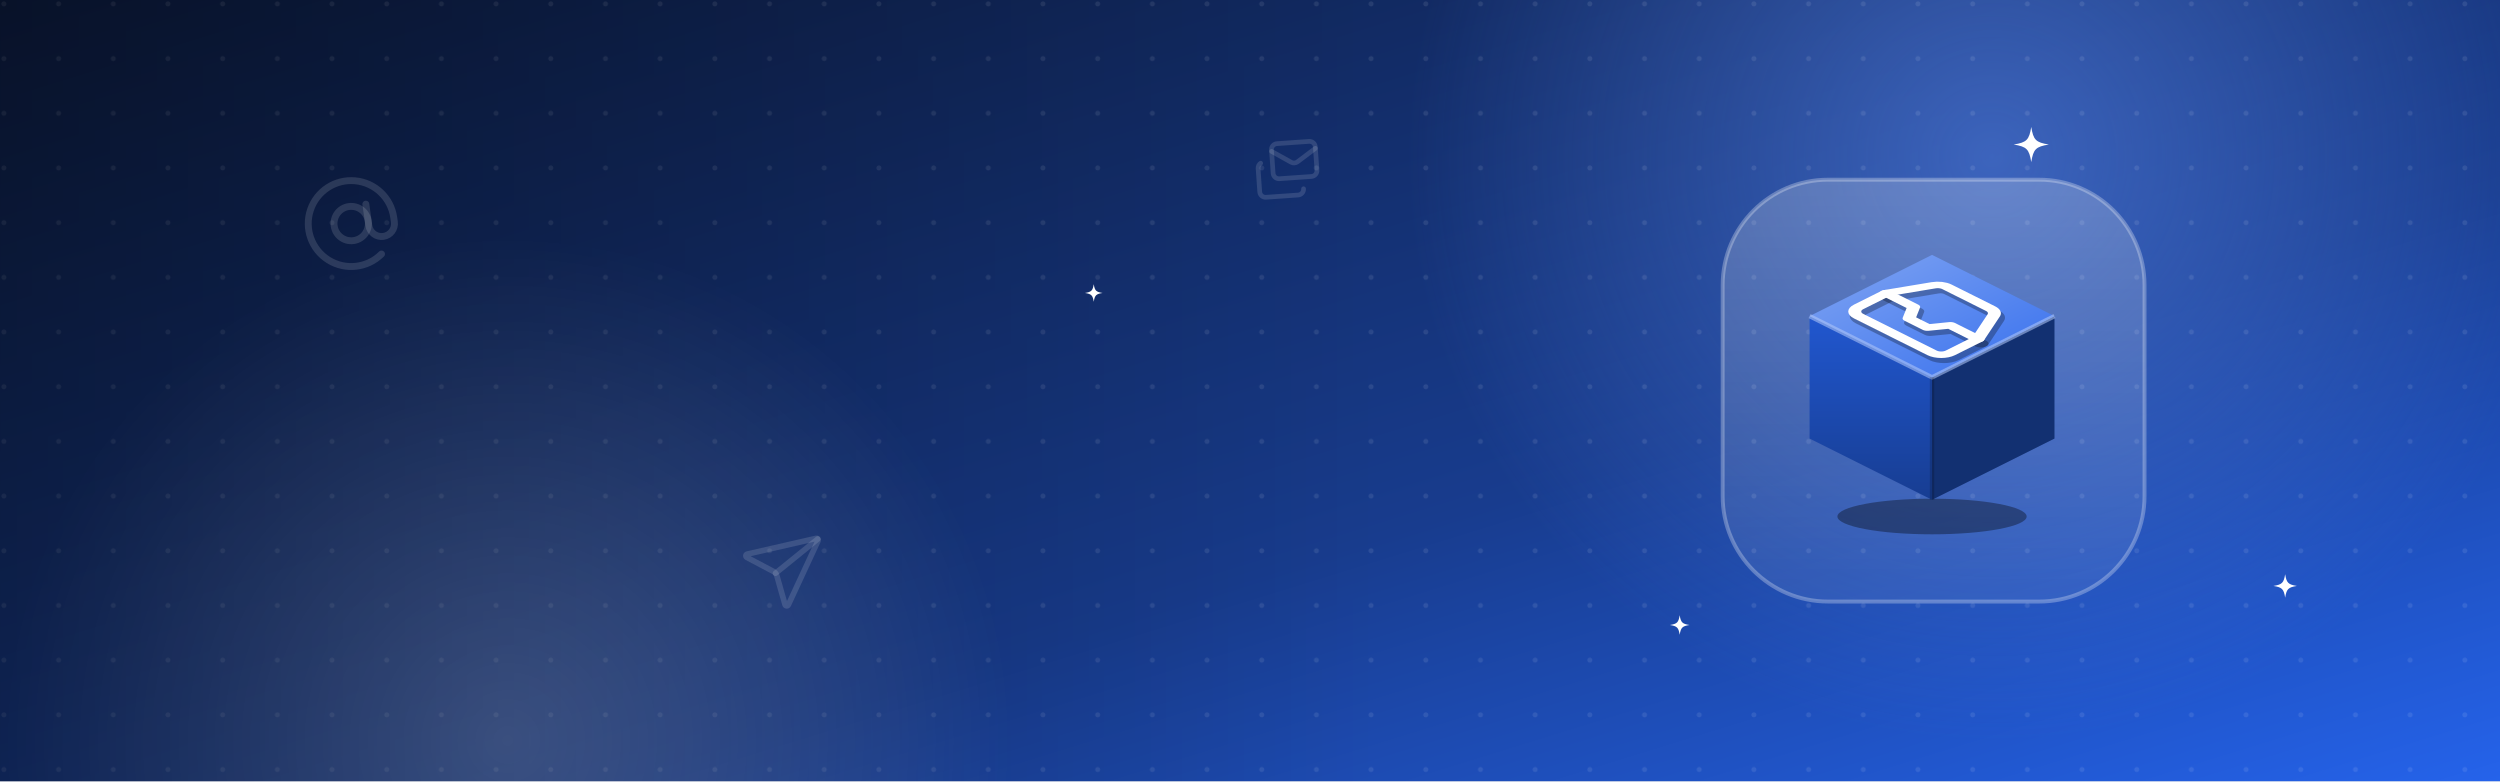
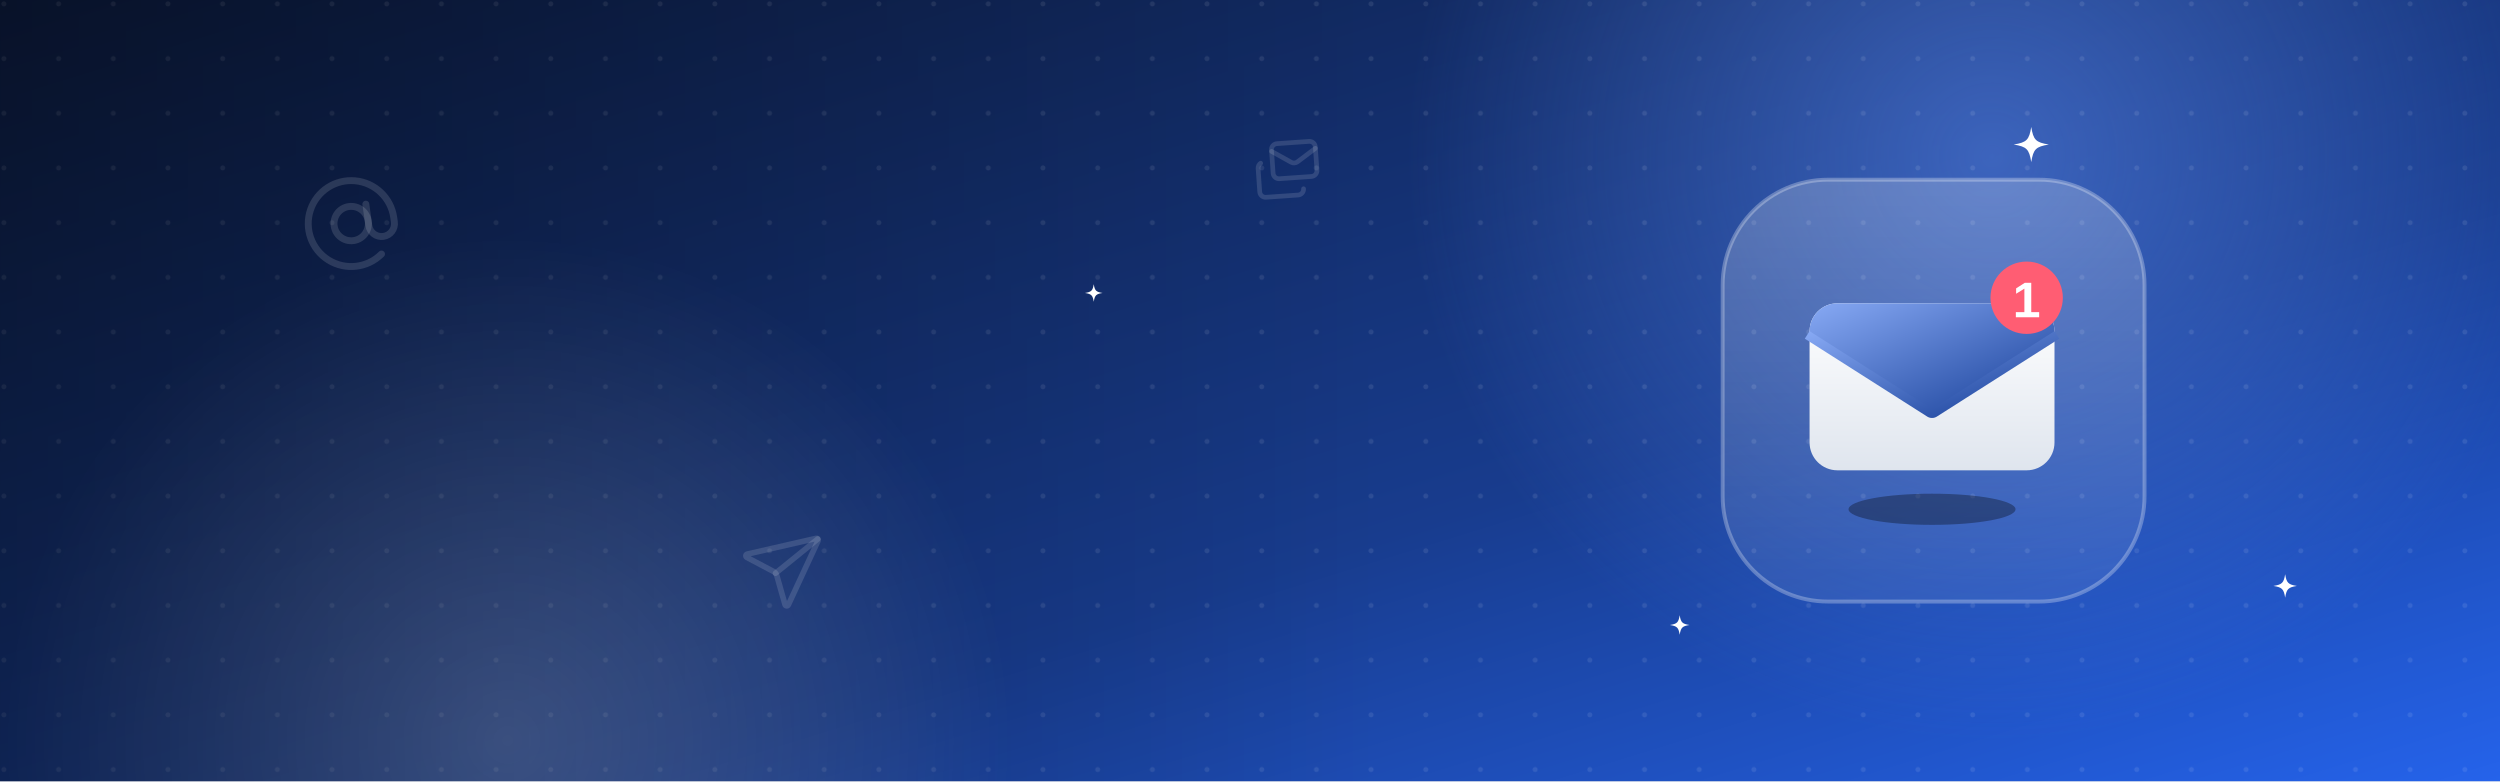
<svg xmlns="http://www.w3.org/2000/svg" viewBox="0 0 1280 400" role="img" aria-hidden="true">
  <defs>
    <linearGradient id="bg" x1="0" y1="0" x2="1" y2="1">
      <stop offset="0" stop-color="#0c1b3e" />
      <stop offset=".62" stop-color="#183c8e" />
      <stop offset="1" stop-color="#2563eb" />
    </linearGradient>
    <radialGradient id="o1">
      <stop offset="0" stop-color="#5c8af0" stop-opacity=".55" />
      <stop offset="1" stop-color="#5c8af0" stop-opacity="0" />
    </radialGradient>
    <radialGradient id="o2">
      <stop offset="0" stop-color="#ffffff" stop-opacity=".22" />
      <stop offset="1" stop-color="#ffffff" stop-opacity="0" />
    </radialGradient>
    <pattern id="dots" width="28" height="28" patternUnits="userSpaceOnUse">
      <circle cx="2" cy="2" r="1.3" fill="#ffffff" fill-opacity=".09" />
    </pattern>
    <linearGradient id="glass" x1="0" y1="0" x2="0" y2="1">
      <stop offset="0" stop-color="#ffffff" stop-opacity=".22" />
      <stop offset="1" stop-color="#ffffff" stop-opacity=".06" />
    </linearGradient>
    <linearGradient id="fade" x1="0" y1="0" x2="1" y2="0">
      <stop offset="0" stop-color="#000" stop-opacity=".35" />
      <stop offset=".55" stop-color="#000" stop-opacity="0" />
    </linearGradient>
-     <linearGradient id="bbt" x1="0" y1="0" x2="1" y2="1">
-       <stop offset="0" stop-color="#81a5f3" />
-       <stop offset="1" stop-color="#366fed" />
+     <linearGradient id="bbm" x1="0" y1="0" x2="1" y2="1">
+       <stop offset="0" stop-color="#87a9f4" />
+       <stop offset="1" stop-color="#184099" />
    </linearGradient>
-     <linearGradient id="bbl" x1="0" y1="0" x2="0" y2="1">
-       <stop offset="0" stop-color="#2157cf" />
-       <stop offset="1" stop-color="#173d92" />
+     <linearGradient id="bbv" x1="0" y1="0" x2="0" y2="1">
+       <stop offset="0" stop-color="#87a9f4" />
+       <stop offset="1" stop-color="#2563eb" />
    </linearGradient>
-     <linearGradient id="bbsh" x1="0" y1="0" x2="1" y2="0">
+     <linearGradient id="bbw" x1="0" y1="0" x2="0" y2="1">
+       <stop offset="0" stop-color="#ffffff" />
+       <stop offset="1" stop-color="#dfe5ee" />
+     </linearGradient>
+     <linearGradient id="bbg" x1="0" y1="0" x2="0" y2="1">
+       <stop offset="0" stop-color="#ffe08a" />
+       <stop offset="1" stop-color="#f2a62b" />
+     </linearGradient>
+     <radialGradient id="bbh" cx=".3" cy=".25" r=".7">
+       <stop offset="0" stop-color="#fff" stop-opacity=".55" />
+       <stop offset="1" stop-color="#fff" stop-opacity="0" />
+     </radialGradient>
+     <linearGradient id="bbs" x1="0" y1="0" x2="1" y2="0">
      <stop offset="0" stop-color="#fff" stop-opacity="0" />
-       <stop offset=".5" stop-color="#fff" stop-opacity=".55" />
+       <stop offset=".5" stop-color="#fff" stop-opacity=".6" />
      <stop offset="1" stop-color="#fff" stop-opacity="0" />
    </linearGradient>
-     <clipPath id="bbc">
-       <path d="M32 10 L54 21 L32 32 L10 21 Z" />
-     </clipPath>
  </defs>
  <style>.b1,.b2,.f,.s,.k{transform-box:fill-box;transform-origin:50% 50%}
@keyframes b1{to{transform:translate(-90px,40px) scale(1.15)}}@keyframes b2{to{transform:translate(70px,-30px) scale(.9)}}
@keyframes f{0%,100%{transform:translateY(0)}50%{transform:translateY(-10px)}}
@keyframes s{0%,100%{opacity:.25;transform:scale(.5) rotate(0)}50%{opacity:.95;transform:scale(1) rotate(45deg)}}
@keyframes k{0%,100%{transform:translateY(0)}50%{transform:translateY(-6px)}}
.b1{animation:b1 16s ease-in-out infinite alternate}.b2{animation:b2 19s ease-in-out infinite alternate}
.f{animation:f 9s ease-in-out infinite}.f1{animation-duration:11s;animation-delay:-3s}.f2{animation-duration:13s;animation-delay:-6s}
.s{animation:s 3.4s ease-in-out infinite}.k{animation:k 6s ease-in-out infinite}
- @media (prefers-reduced-motion:reduce){.b1,.b2,.f,.s,.k{animation:none!important}}.bbbob,.bbshadow{transform-box:fill-box;transform-origin:50% 50%}@keyframes bbb{0%,100%{transform:translateY(0)}50%{transform:translateY(-2.2px)}}@keyframes bbsd{0%,100%{transform:scaleX(1);opacity:.35}50%{transform:scaleX(.86);opacity:.22}}@keyframes bbs{0%,55%{transform:translateX(0)}100%{transform:translateX(78px)}}@keyframes bbg{0%,100%{opacity:.9}50%{opacity:1}}.bbbob{animation:bbb 4.2s ease-in-out infinite}.bbshadow{animation:bbsd 4.2s ease-in-out infinite}.bbshine{animation:bbs 5.5s ease-in-out infinite}.bbglow{animation:bbg 4.2s ease-in-out infinite}</style>
+ @media (prefers-reduced-motion:reduce){.b1,.b2,.f,.s,.k{animation:none!important}}.bbfl,.bbpu,.bbbl,.bbsp,.bbwg,.bbri,.bbsd,.bbpop{transform-box:fill-box;transform-origin:50% 50%}.bbgr{transform-box:fill-box;transform-origin:50% 100%}@keyframes bbfl{0%,100%{transform:translateY(0)}50%{transform:translateY(-2px)}}.bbfl{animation:bbfl 4.2s ease-in-out infinite}@keyframes bbsd{0%,100%{transform:scaleX(1);opacity:.32}50%{transform:scaleX(.85);opacity:.2}}.bbsd{animation:bbsd 4.2s ease-in-out infinite}@keyframes bbpu{0%,100%{opacity:.55}50%{opacity:1}}.bbpu{animation:bbpu 2.4s ease-in-out infinite}@keyframes bbbl{0%,44%,56%,100%{opacity:1}50%{opacity:.15}}.bbbl{animation:bbbl 3s steps(1,end) infinite}@keyframes bbsp{to{transform:rotate(360deg)}}.bbsp{animation:bbsp 14s linear infinite}@keyframes bbwg{0%,100%{transform:rotate(-6deg)}50%{transform:rotate(6deg)}}.bbwg{animation:bbwg 3.4s ease-in-out infinite}@keyframes bbri{0%{transform:translateY(2px);opacity:.7}100%{transform:translateY(-3.5px);opacity:1}}.bbri{animation:bbri 1.6s ease-in-out infinite alternate}@keyframes bbgr{0%,100%{transform:scaleY(.55)}50%{transform:scaleY(1)}}.bbgr{animation:bbgr 2.8s ease-in-out infinite}@keyframes bbpop{0%,100%{transform:scale(.9)}50%{transform:scale(1.08)}}.bbpop{animation:bbpop 2.6s ease-in-out infinite}@keyframes bbsh{0%,60%{transform:translateX(-30px)}100%{transform:translateX(70px)}}.bbsh{animation:bbsh 5s ease-in-out infinite}@keyframes bbdash{to{stroke-dashoffset:-40}}.bbdash{animation:bbdash 2.4s linear infinite}@keyframes bbsw{0%,100%{transform:rotate(-50deg)}50%{transform:rotate(35deg)}}</style>
  <rect width="1280" height="400" fill="url(#bg)" />
  <circle class="b1" cx="1020" cy="80" r="300" fill="url(#o1)" />
  <circle class="b2" cx="260" cy="380" r="260" fill="url(#o2)" />
  <rect width="1280" height="400" fill="url(#dots)" />
  <rect width="1280" height="400" fill="url(#fade)" />
  <g transform="translate(150 92) rotate(-8) scale(2.2)">
    <g class="f f0" fill="none" stroke="#ffffff" stroke-opacity=".13" stroke-width="1.6" stroke-linecap="round" stroke-linejoin="round">
      <circle cx="12" cy="12" r="4" />
      <path d="M16 8v5a3 3 0 0 0 6 0v-1a10 10 0 1 0-4 8" />
    </g>
  </g>
  <g transform="translate(380 268) rotate(6) scale(1.8)">
    <g class="f f1" fill="none" stroke="#ffffff" stroke-opacity=".13" stroke-width="1.6" stroke-linecap="round" stroke-linejoin="round">
      <path d="M14.536 21.686a.5.5 0 0 0 .937-.024l6.5-19a.496.496 0 0 0-.635-.635l-19 6.5a.5.5 0 0 0-.024.937l7.93 3.18a2 2 0 0 1 1.112 1.11z" />
      <path d="m21.854 2.147-10.94 10.939" />
    </g>
  </g>
  <g transform="translate(640 70) rotate(-4) scale(1.5)">
    <g class="f f2" fill="none" stroke="#ffffff" stroke-opacity=".13" stroke-width="1.6" stroke-linecap="round" stroke-linejoin="round">
      <path d="M17 19a2 2 0 0 1-2 2H4a2 2 0 0 1-2-2v-8a2 2 0 0 1 1-1.732" />
      <path d="m22 5.5-6.419 4.179a2 2 0 0 1-2.162 0L7 5.5" />
      <rect x="7" y="3" width="15" height="12" rx="2" />
    </g>
  </g>
  <g class="k">
    <rect x="882" y="92" width="216" height="216" rx="54" fill="url(#glass)" stroke="#ffffff" stroke-opacity=".28" stroke-width="2" />
-     <g transform="translate(898 102) scale(2.85)">
-       <g class="bbbob">
-         <ellipse cx="32" cy="57" rx="17" ry="3.2" fill="#000" opacity=".35" class="bbshadow" />
-         <path d="M10 21 L32 32 V54 L10 43 Z" fill="url(#bbl)" />
-         <path d="M54 21 L32 32 V54 L54 43 Z" fill="#123071" />
-         <path d="M32 10 L54 21 L32 32 L10 21 Z" fill="url(#bbt)" />
-         <path d="M10 21 L32 32 L54 21" fill="none" stroke="#b3c8f8" stroke-opacity=".55" stroke-width=".8" stroke-linejoin="round" />
-         <path d="M32 32 V54" stroke="#000" stroke-opacity=".18" stroke-width=".8" />
-         <g clip-path="url(#bbc)">
-           <rect class="bbshine" x="-14" y="6" width="14" height="30" fill="url(#bbsh)" transform="skewX(-25)" />
-         </g>
-         <g transform="translate(.5 .8)">
-           <g transform="matrix(0.825 0.4125 -0.825 0.4125 32 11.100)" fill="none" stroke="#000" stroke-opacity=".28" stroke-width="2.4" stroke-linecap="round" stroke-linejoin="round">
-             <polyline points="22 12 16 12 14 15 10 15 8 12 2 12" />
-             <path d="M5.45 5.11 2 12v6a2 2 0 0 0 2 2h16a2 2 0 0 0 2-2v-6l-3.45-6.89A2 2 0 0 0 16.76 4H7.24a2 2 0 0 0-1.79 1.11z" />
-           </g>
-         </g>
-         <g class="bbglow" transform="matrix(0.825 0.4125 -0.825 0.4125 32 11.100)" fill="none" stroke="#fff" stroke-width="2" stroke-linecap="round" stroke-linejoin="round">
-           <polyline points="22 12 16 12 14 15 10 15 8 12 2 12" />
-           <path d="M5.45 5.11 2 12v6a2 2 0 0 0 2 2h16a2 2 0 0 0 2-2v-6l-3.45-6.89A2 2 0 0 0 16.76 4H7.24a2 2 0 0 0-1.79 1.11z" />
-         </g>
+     <g transform="translate(898 104) scale(2.85)">
+       <ellipse class="bbsd" cx="32" cy="55" rx="15" ry="2.8" fill="#000" opacity=".32" />
+       <g class="bbfl">
+         <rect x="10" y="18" width="44" height="30" rx="5" fill="url(#bbw)" />
+         <path d="M10 23 32 37l22-14" fill="none" stroke="url(#bbm)" stroke-width="3.2" stroke-linejoin="round" />
+         <path d="M10 23v-0a5 5 0 0 1 5-5h34a5 5 0 0 1 5 5L32 37z" fill="url(#bbm)" />
+       </g>
+       <g class="bbpop">
+         <circle cx="49" cy="17" r="6.5" fill="#ff5d73" />
+         <text x="49" y="20.5" font-family="Segoe UI,Arial,sans-serif" font-weight="800" font-size="9" fill="#fff" text-anchor="middle">1</text>
      </g>
    </g>
  </g>
  <g transform="translate(1040 74) scale(0.9)">
    <path class="s" style="animation-delay:0s" d="M0 -10 C1.2 -2.6 2.6 -1.2 10 0 C2.6 1.2 1.2 2.6 0 10 C-1.2 2.6 -2.6 1.2 -10 0 C-2.6 -1.2 -1.2 -2.6 0 -10Z" fill="#ffffff" />
  </g>
  <g transform="translate(1170 300) scale(0.6)">
    <path class="s" style="animation-delay:1.1s" d="M0 -10 C1.2 -2.6 2.6 -1.2 10 0 C2.6 1.2 1.2 2.6 0 10 C-1.2 2.6 -2.6 1.2 -10 0 C-2.6 -1.2 -1.2 -2.6 0 -10Z" fill="#ffffff" />
  </g>
  <g transform="translate(860 320) scale(0.5)">
    <path class="s" style="animation-delay:2.2s" d="M0 -10 C1.2 -2.6 2.6 -1.2 10 0 C2.6 1.2 1.2 2.6 0 10 C-1.2 2.6 -2.6 1.2 -10 0 C-2.6 -1.2 -1.2 -2.6 0 -10Z" fill="#ffffff" />
  </g>
  <g transform="translate(560 150) scale(0.45)">
    <path class="s" style="animation-delay:0.6s" d="M0 -10 C1.2 -2.6 2.6 -1.2 10 0 C2.6 1.2 1.2 2.6 0 10 C-1.2 2.6 -2.6 1.2 -10 0 C-2.6 -1.2 -1.2 -2.6 0 -10Z" fill="#ffffff" />
  </g>
</svg>
